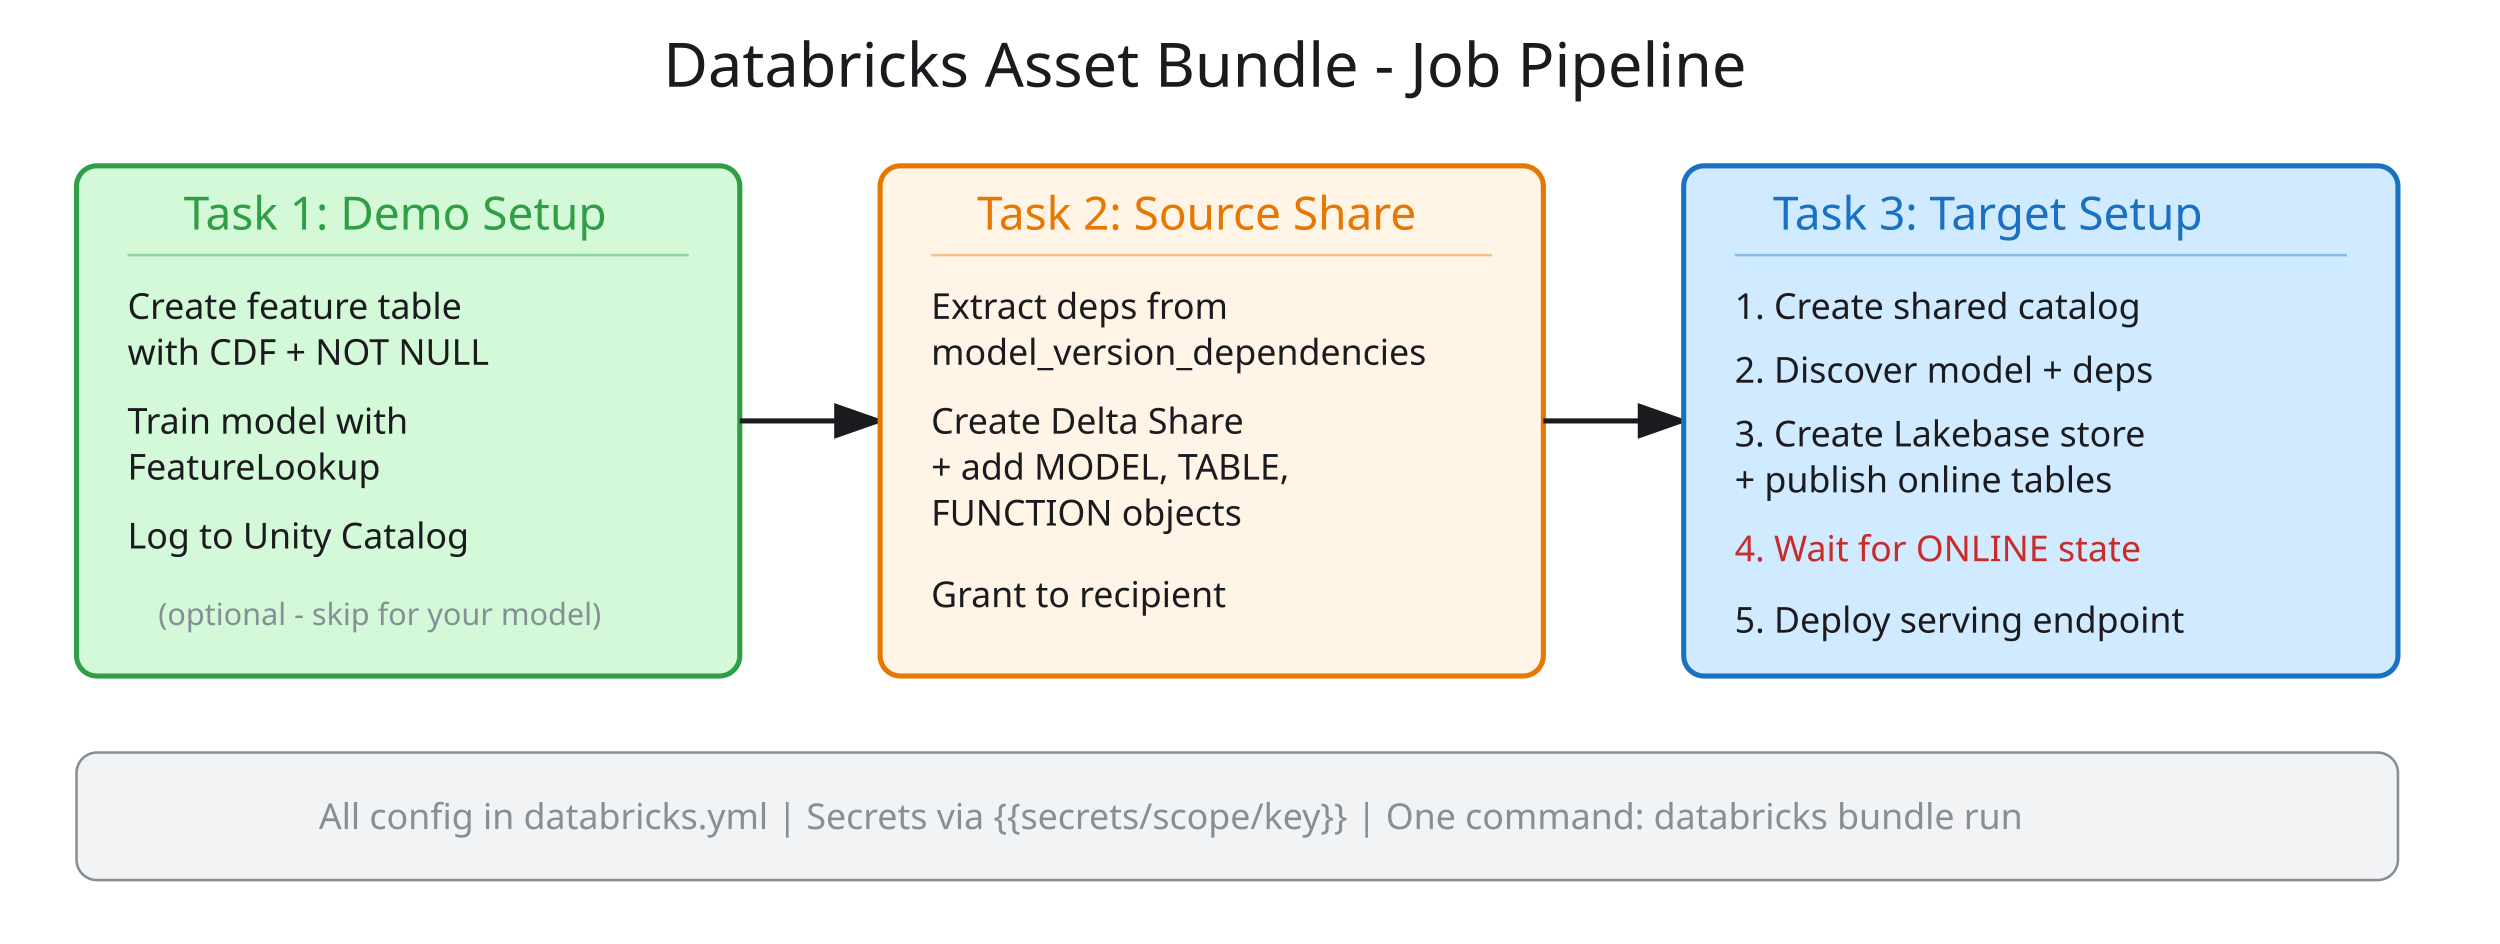
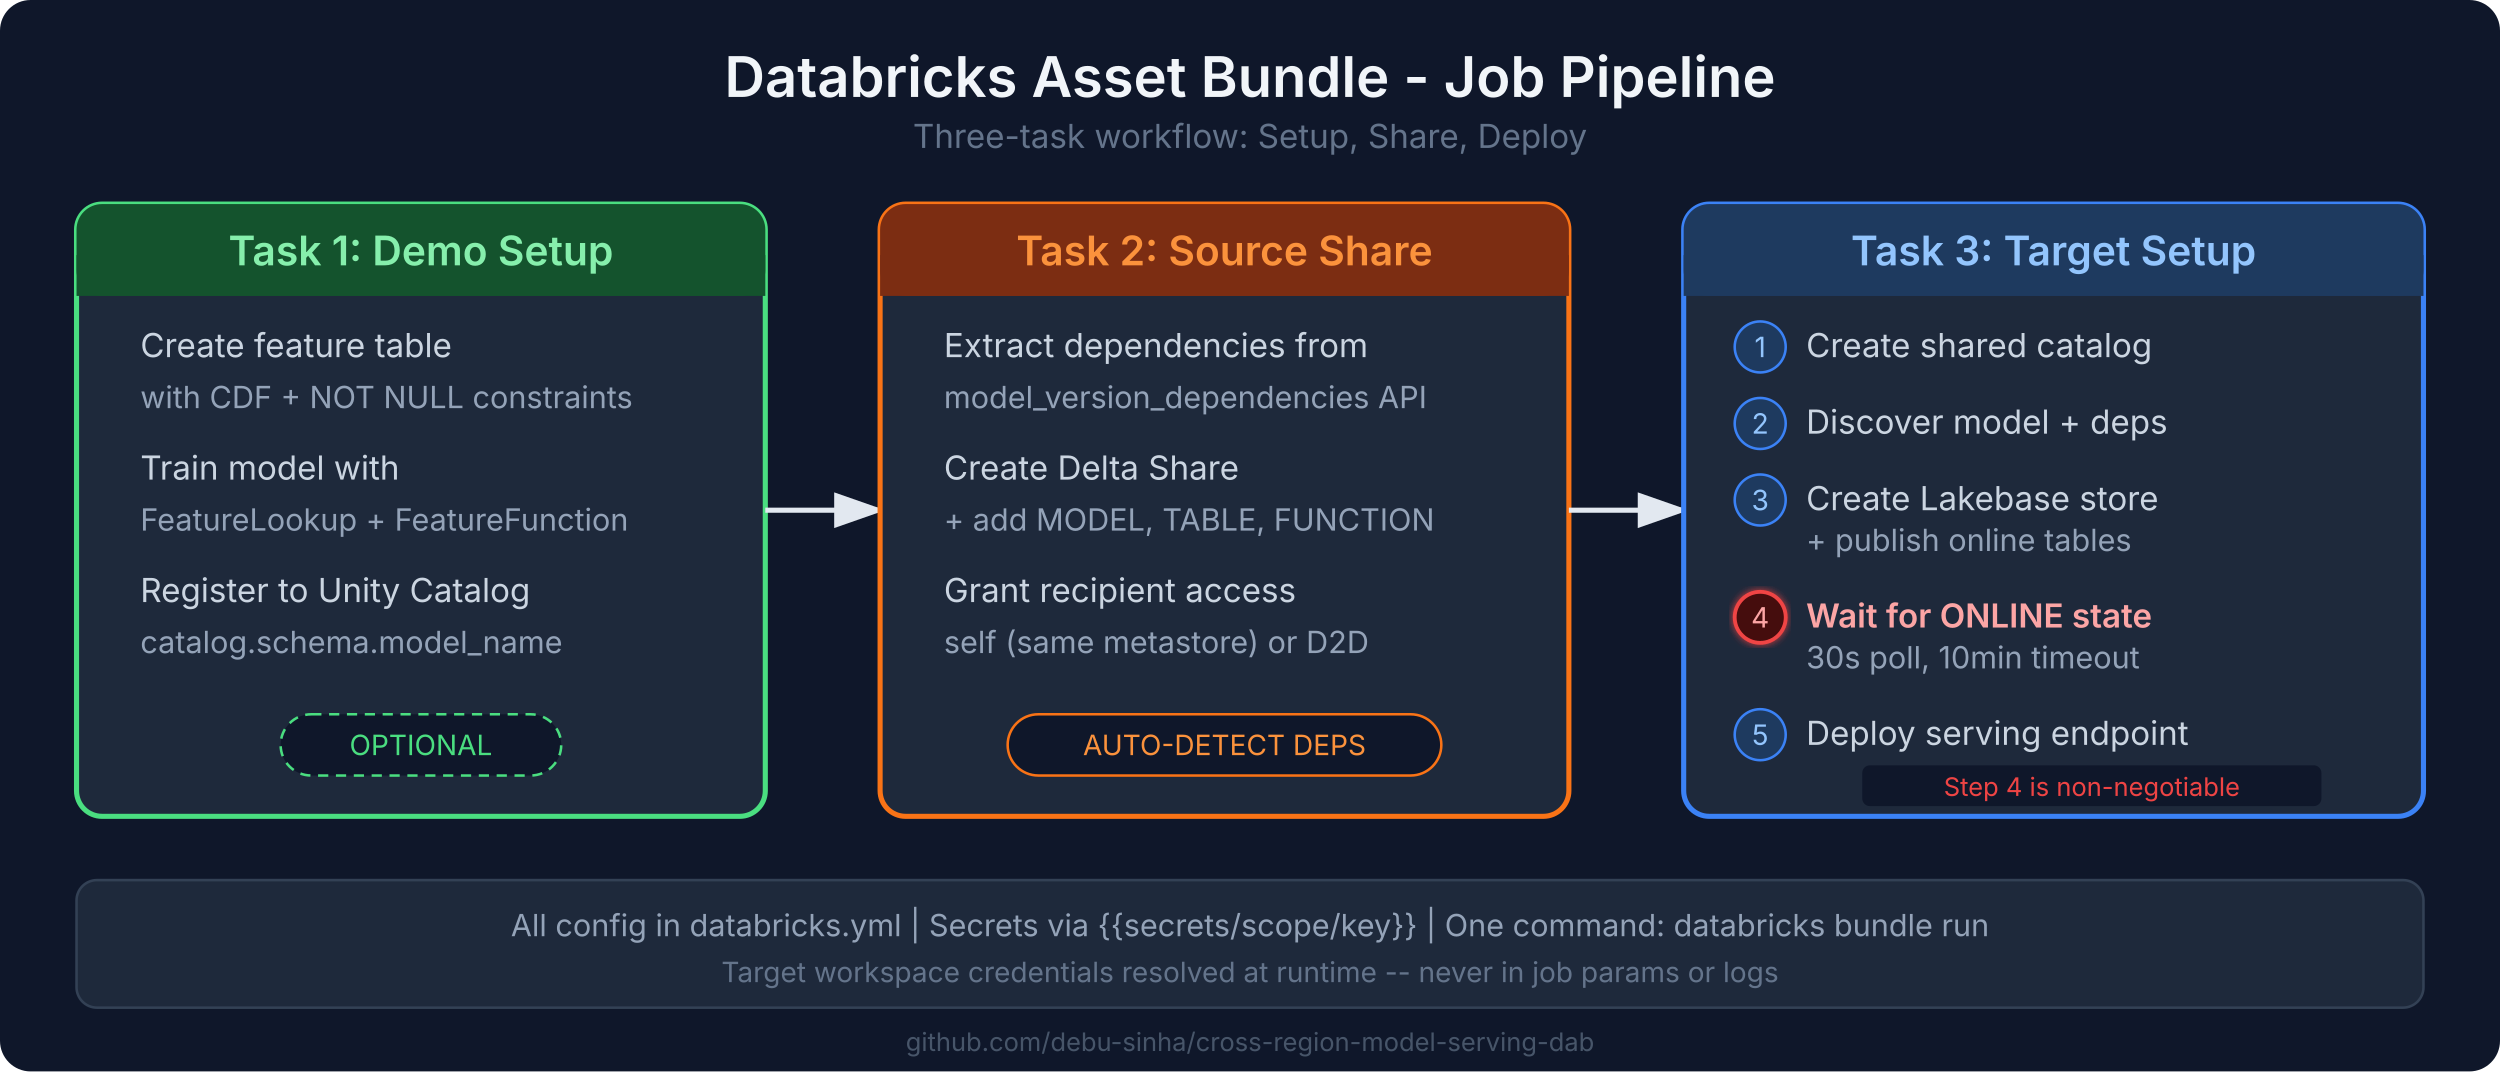
- <svg xmlns="http://www.w3.org/2000/svg" width="980" height="370" viewBox="0 0 980 370">
+ <svg xmlns="http://www.w3.org/2000/svg" width="980" height="420" viewBox="0 0 980 420">
  <defs>
-     <marker id="arrow-blk" markerWidth="10" markerHeight="7" refX="9" refY="3.5" orient="auto">
-       <polygon points="0 0, 10 3.5, 0 7" fill="#1b1b1f" />
+     <marker id="arrow-wh" markerWidth="10" markerHeight="7" refX="9" refY="3.5" orient="auto">
+       <polygon points="0 0, 10 3.5, 0 7" fill="#e2e8f0" />
    </marker>
-     <style>text { font-family: "Virgil", "Segoe UI", system-ui, -apple-system, sans-serif; }</style>
+     <style>text { font-family: "Inter", "Segoe UI", system-ui, -apple-system, sans-serif; }</style>
+     <filter id="glow-sm">
+       <feGaussianBlur stdDeviation="1.5" result="blur" />
+       <feMerge>
+         <feMergeNode in="blur" />
+         <feMergeNode in="SourceGraphic" />
+       </feMerge>
+     </filter>
  </defs>
-   <text x="260" y="34" font-size="24" fill="#1b1b1f">Databricks Asset Bundle - Job Pipeline</text>
-   <rect x="30" y="65" width="260" height="200" rx="8" stroke="#2f9e44" fill="#d3f9d8" stroke-width="2" />
-   <text x="72" y="90" font-size="18" fill="#2f9e44">Task 1: Demo Setup</text>
-   <line x1="50" y1="100" x2="270" y2="100" stroke="#2f9e44" stroke-width="1" opacity="0.4" />
-   <text x="50" y="125" font-size="14" fill="#1b1b1f">Create feature table</text>
-   <text x="50" y="143" font-size="14" fill="#1b1b1f">with CDF + NOT NULL</text>
-   <text x="50" y="170" font-size="14" fill="#1b1b1f">Train model with</text>
-   <text x="50" y="188" font-size="14" fill="#1b1b1f">FeatureLookup</text>
-   <text x="50" y="215" font-size="14" fill="#1b1b1f">Log to Unity Catalog</text>
-   <text x="62" y="245" font-size="12" fill="#868e96">(optional - skip for your model)</text>
-   <path d="M 290 165 L 345 165" stroke="#1b1b1f" fill="none" stroke-width="2" marker-end="url(#arrow-blk)" />
-   <rect x="345" y="65" width="260" height="200" rx="8" stroke="#e67700" fill="#fff4e6" stroke-width="2" />
-   <text x="383" y="90" font-size="18" fill="#e67700">Task 2: Source Share</text>
-   <line x1="365" y1="100" x2="585" y2="100" stroke="#e67700" stroke-width="1" opacity="0.4" />
-   <text x="365" y="125" font-size="14" fill="#1b1b1f">Extract deps from</text>
-   <text x="365" y="143" font-size="14" fill="#1b1b1f">model_version_dependencies</text>
-   <text x="365" y="170" font-size="14" fill="#1b1b1f">Create Delta Share</text>
-   <text x="365" y="188" font-size="14" fill="#1b1b1f">+ add MODEL, TABLE,</text>
-   <text x="365" y="206" font-size="14" fill="#1b1b1f">  FUNCTION objects</text>
-   <text x="365" y="238" font-size="14" fill="#1b1b1f">Grant to recipient</text>
-   <path d="M 605 165 L 660 165" stroke="#1b1b1f" fill="none" stroke-width="2" marker-end="url(#arrow-blk)" />
-   <rect x="660" y="65" width="280" height="200" rx="8" stroke="#1971c2" fill="#d0ebff" stroke-width="2" />
-   <text x="695" y="90" font-size="18" fill="#1971c2">Task 3: Target Setup</text>
-   <line x1="680" y1="100" x2="920" y2="100" stroke="#1971c2" stroke-width="1" opacity="0.4" />
-   <text x="680" y="125" font-size="14" fill="#1b1b1f">1. Create shared catalog</text>
-   <text x="680" y="150" font-size="14" fill="#1b1b1f">2. Discover model + deps</text>
-   <text x="680" y="175" font-size="14" fill="#1b1b1f">3. Create Lakebase store</text>
-   <text x="680" y="193" font-size="14" fill="#1b1b1f">   + publish online tables</text>
-   <text x="680" y="220" font-size="14" fill="#c92a2a">4. Wait for ONLINE state</text>
-   <text x="680" y="248" font-size="14" fill="#1b1b1f">5. Deploy serving endpoint</text>
-   <rect x="30" y="295" width="910" height="50" rx="8" stroke="#868e96" fill="#f1f3f5" stroke-width="1" />
-   <text x="125" y="325" font-size="14" fill="#868e96">All config in databricks.yml  |  Secrets via {{secrets/scope/key}}  |  One command: databricks bundle run</text>
+   <rect width="980" height="420" rx="12" fill="#0f172a" />
+   <text x="490" y="38" font-size="22" fill="#f1f5f9" text-anchor="middle" font-weight="600">Databricks Asset Bundle - Job Pipeline</text>
+   <text x="490" y="58" font-size="13" fill="#64748b" text-anchor="middle">Three-task workflow: Setup, Share, Deploy</text>
+   <rect x="30" y="80" width="270" height="240" rx="10" fill="#1e293b" stroke="#4ade80" stroke-width="2" />
+   <rect x="30" y="80" width="270" height="36" rx="10" fill="#14532d" />
+   <rect x="30" y="100" width="270" height="16" fill="#14532d" />
+   <text x="165" y="104" font-size="16" fill="#86efac" text-anchor="middle" font-weight="600">Task 1: Demo Setup</text>
+   <text x="55" y="140" font-size="13" fill="#cbd5e1">Create feature table</text>
+   <text x="55" y="160" font-size="12" fill="#94a3b8">with CDF + NOT NULL constraints</text>
+   <text x="55" y="188" font-size="13" fill="#cbd5e1">Train model with</text>
+   <text x="55" y="208" font-size="12" fill="#94a3b8">FeatureLookup + FeatureFunction</text>
+   <text x="55" y="236" font-size="13" fill="#cbd5e1">Register to Unity Catalog</text>
+   <text x="55" y="256" font-size="12" fill="#94a3b8">catalog.schema.model_name</text>
+   <rect x="110" y="280" width="110" height="24" rx="12" fill="#0f172a" stroke="#4ade80" stroke-width="1" stroke-dasharray="4,3" />
+   <text x="165" y="296" font-size="11" fill="#4ade80" text-anchor="middle">OPTIONAL</text>
+   <path d="M 300 200 L 345 200" stroke="#e2e8f0" fill="none" stroke-width="2" marker-end="url(#arrow-wh)" />
+   <rect x="345" y="80" width="270" height="240" rx="10" fill="#1e293b" stroke="#f97316" stroke-width="2" />
+   <rect x="345" y="80" width="270" height="36" rx="10" fill="#7c2d12" />
+   <rect x="345" y="100" width="270" height="16" fill="#7c2d12" />
+   <text x="480" y="104" font-size="16" fill="#fb923c" text-anchor="middle" font-weight="600">Task 2: Source Share</text>
+   <text x="370" y="140" font-size="13" fill="#cbd5e1">Extract dependencies from</text>
+   <text x="370" y="160" font-size="12" fill="#94a3b8">model_version_dependencies API</text>
+   <text x="370" y="188" font-size="13" fill="#cbd5e1">Create Delta Share</text>
+   <text x="370" y="208" font-size="12" fill="#94a3b8">+ add MODEL, TABLE, FUNCTION</text>
+   <text x="370" y="236" font-size="13" fill="#cbd5e1">Grant recipient access</text>
+   <text x="370" y="256" font-size="12" fill="#94a3b8">self (same metastore) or D2D</text>
+   <rect x="395" y="280" width="170" height="24" rx="12" fill="#0f172a" stroke="#f97316" stroke-width="1" />
+   <text x="480" y="296" font-size="11" fill="#fb923c" text-anchor="middle">AUTO-DETECT DEPS</text>
+   <path d="M 615 200 L 660 200" stroke="#e2e8f0" fill="none" stroke-width="2" marker-end="url(#arrow-wh)" />
+   <rect x="660" y="80" width="290" height="240" rx="10" fill="#1e293b" stroke="#3b82f6" stroke-width="2" />
+   <rect x="660" y="80" width="290" height="36" rx="10" fill="#1e3a5f" />
+   <rect x="660" y="100" width="290" height="16" fill="#1e3a5f" />
+   <text x="805" y="104" font-size="16" fill="#93c5fd" text-anchor="middle" font-weight="600">Task 3: Target Setup</text>
+   <circle cx="690" cy="136" r="10" fill="#1e3a5f" stroke="#3b82f6" stroke-width="1" />
+   <text x="690" y="140" font-size="11" fill="#93c5fd" text-anchor="middle">1</text>
+   <text x="708" y="140" font-size="13" fill="#cbd5e1">Create shared catalog</text>
+   <circle cx="690" cy="166" r="10" fill="#1e3a5f" stroke="#3b82f6" stroke-width="1" />
+   <text x="690" y="170" font-size="11" fill="#93c5fd" text-anchor="middle">2</text>
+   <text x="708" y="170" font-size="13" fill="#cbd5e1">Discover model + deps</text>
+   <circle cx="690" cy="196" r="10" fill="#1e3a5f" stroke="#3b82f6" stroke-width="1" />
+   <text x="690" y="200" font-size="11" fill="#93c5fd" text-anchor="middle">3</text>
+   <text x="708" y="200" font-size="13" fill="#cbd5e1">Create Lakebase store</text>
+   <text x="708" y="216" font-size="12" fill="#94a3b8">+ publish online tables</text>
+   <circle cx="690" cy="242" r="10" fill="#450a0a" stroke="#ef4444" stroke-width="1.5" filter="url(#glow-sm)" />
+   <text x="690" y="246" font-size="11" fill="#fca5a5" text-anchor="middle">4</text>
+   <text x="708" y="246" font-size="13" fill="#fca5a5" font-weight="600">Wait for ONLINE state</text>
+   <text x="708" y="262" font-size="12" fill="#94a3b8">30s poll, 10min timeout</text>
+   <circle cx="690" cy="288" r="10" fill="#1e3a5f" stroke="#3b82f6" stroke-width="1" />
+   <text x="690" y="292" font-size="11" fill="#93c5fd" text-anchor="middle">5</text>
+   <text x="708" y="292" font-size="13" fill="#cbd5e1">Deploy serving endpoint</text>
+   <rect x="730" y="300" width="180" height="16" rx="3" fill="#0f172a" stroke="none" />
+   <text x="820" y="312" font-size="10" fill="#ef4444" text-anchor="middle">Step 4 is non-negotiable</text>
+   <rect x="30" y="345" width="920" height="50" rx="8" fill="#1e293b" stroke="#334155" stroke-width="1" />
+   <text x="490" y="367" font-size="12" fill="#94a3b8" text-anchor="middle">All config in databricks.yml  |  Secrets via {{secrets/scope/key}}  |  One command: databricks bundle run</text>
+   <text x="490" y="385" font-size="11" fill="#64748b" text-anchor="middle">Target workspace credentials resolved at runtime -- never in job params or logs</text>
+   <text x="490" y="412" font-size="10" fill="#475569" text-anchor="middle">github.com/debu-sinha/cross-region-model-serving-dab</text>
</svg>
